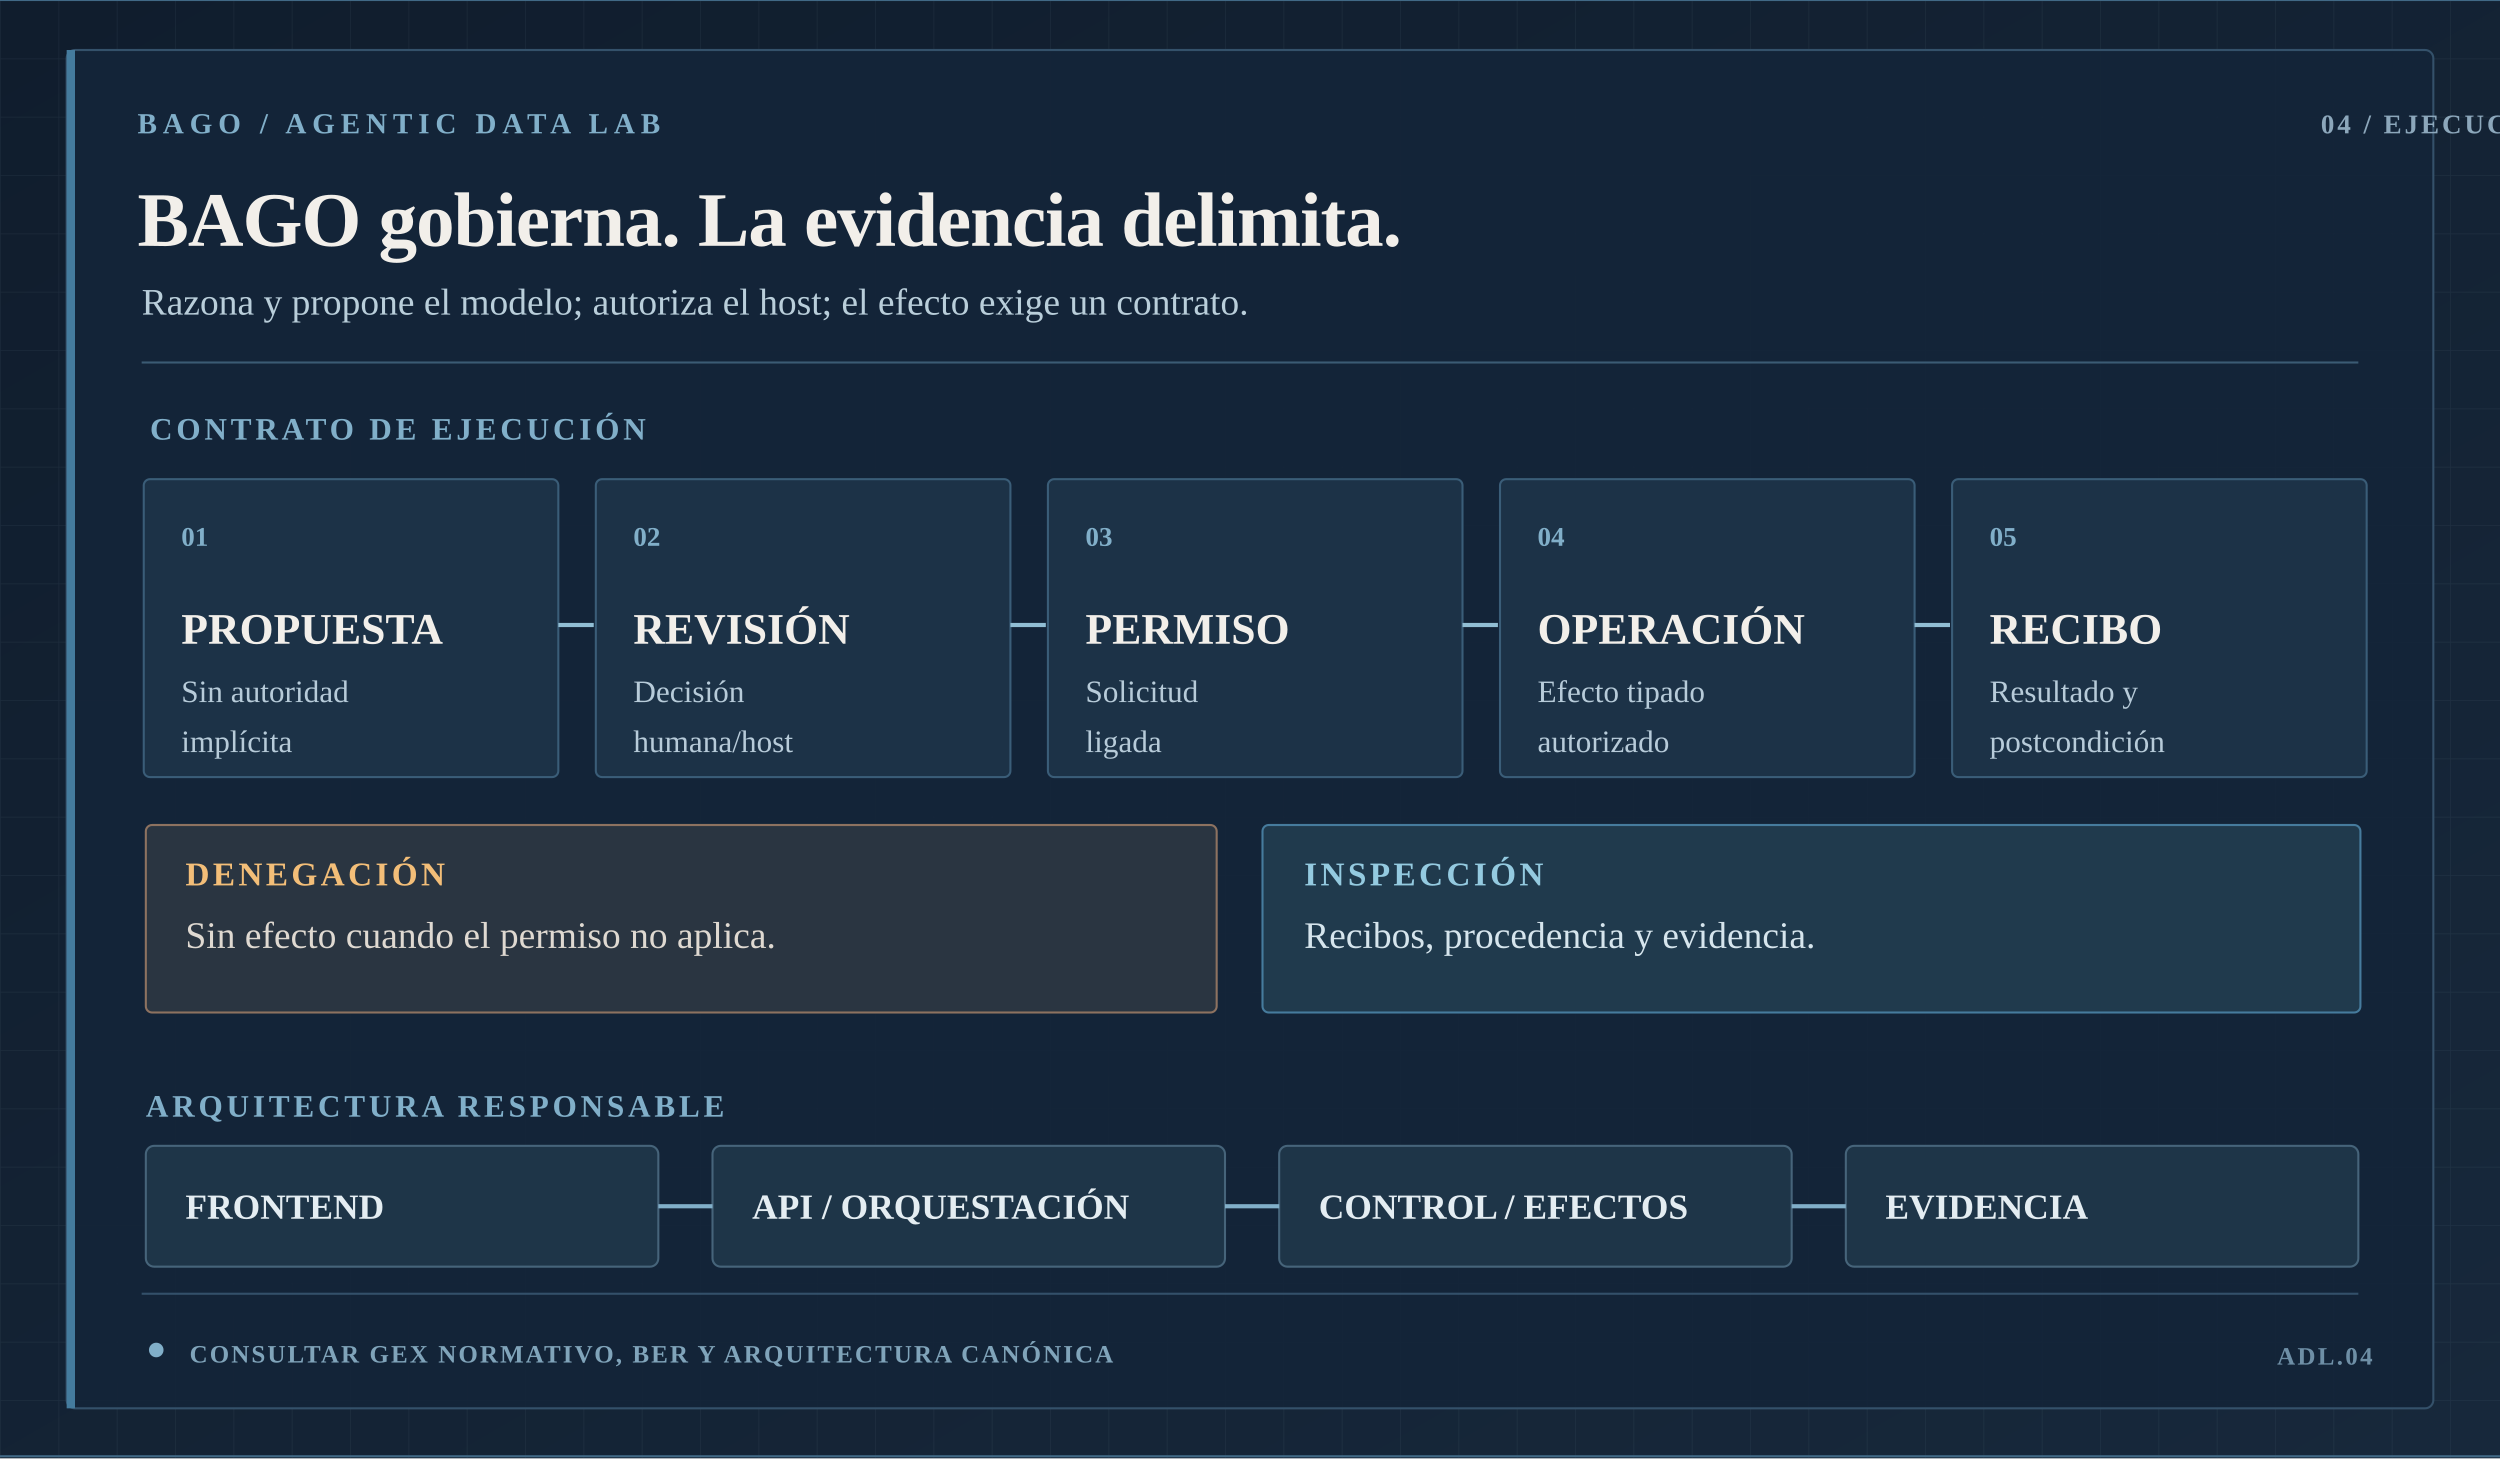
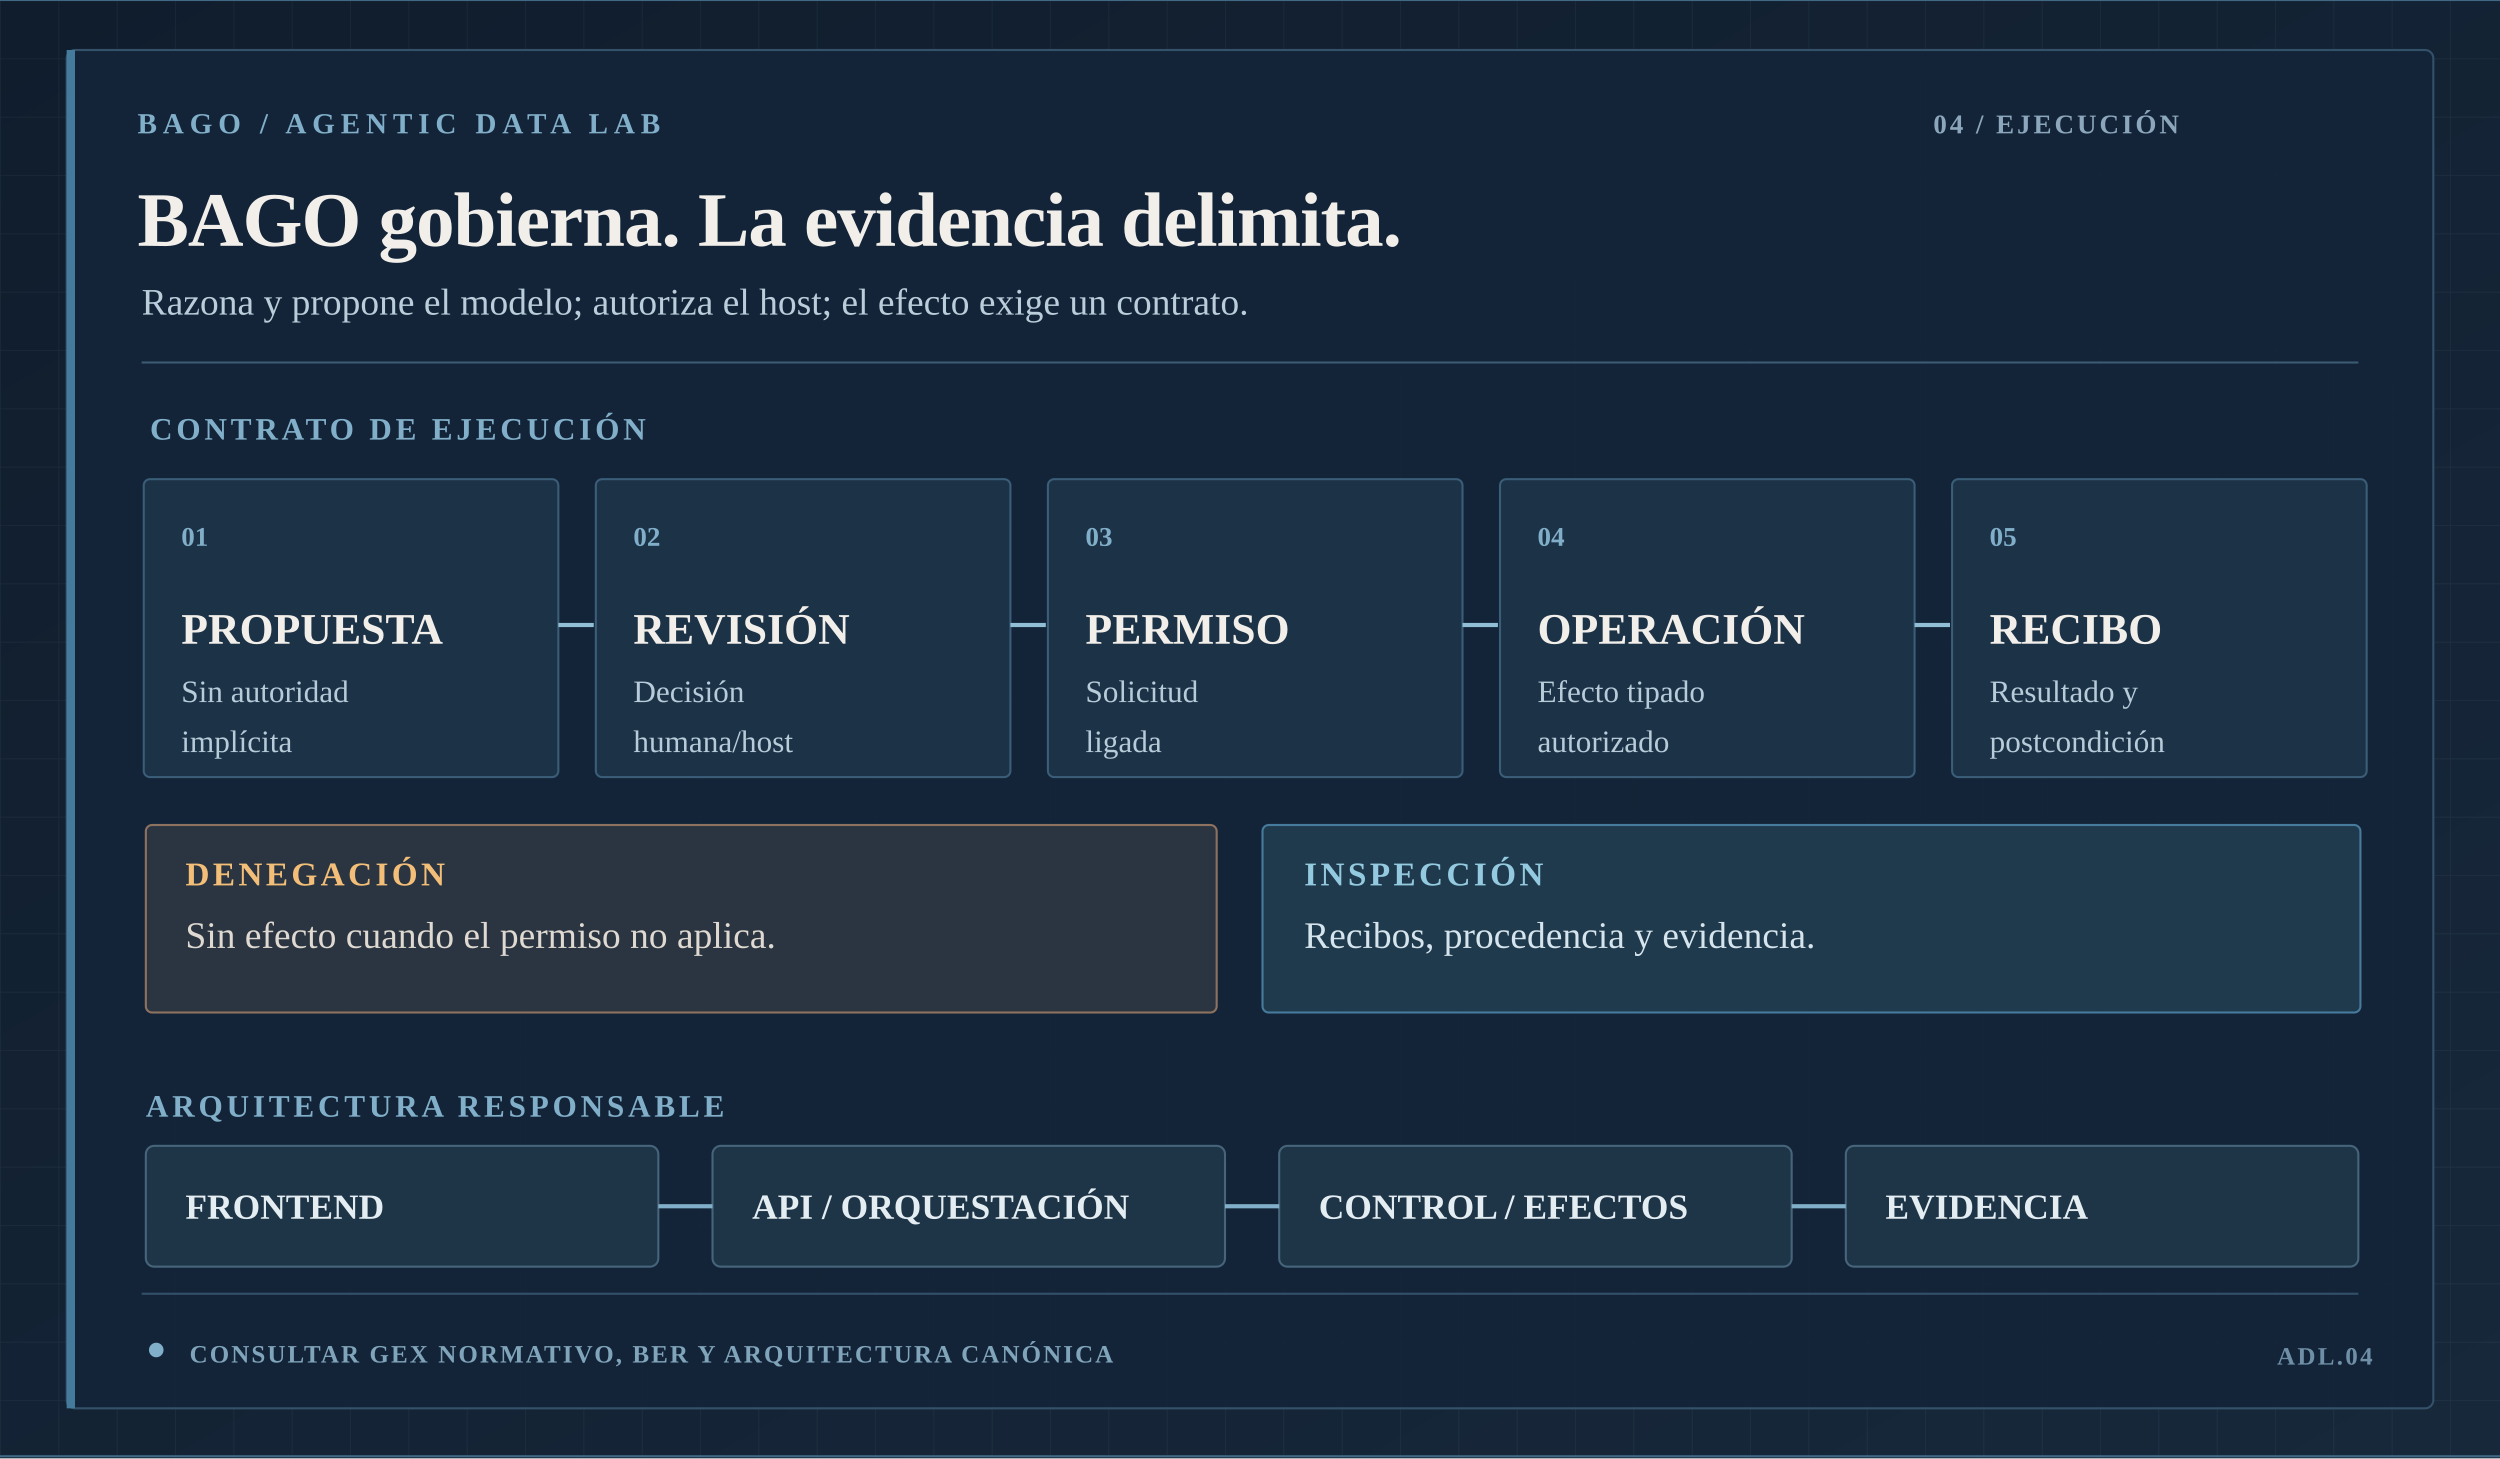
<svg xmlns="http://www.w3.org/2000/svg" width="1200" height="700" viewBox="0 0 1200 700" role="img" aria-labelledby="ttl des">
  <defs>
    <linearGradient id="bg" x1="0" x2="1" y1="0" y2="1">
      <stop stop-color="#101d2d" />
      <stop offset="1" stop-color="#17283b" />
    </linearGradient>
    <pattern id="micro" width="28" height="28" patternUnits="userSpaceOnUse">
      <path d="M28 0H0V28" fill="none" stroke="#7C9CB3" stroke-opacity=".10" stroke-width=".7" />
    </pattern>
  </defs>
  <rect width="1200" height="700" fill="url(#bg)" />
  <rect width="1200" height="700" fill="url(#micro)" />
  <path d="M0 0H1200M0 699H1200" stroke="#416986" stroke-width="1" />
  <rect x="32" y="24" width="1136" height="652" rx="4" fill="#142539" fill-opacity=".94" stroke="#34516A" />
  <rect x="32" y="24" width="4" height="652" fill="#447B9D" />
  <text x="66" y="64" fill="#81AFC9" font-size="14" font-weight="750" letter-spacing="2.8">BAGO   /   AGENTIC DATA LAB</text>
-   <text x="1114" y="64" fill="#8CA7BB" font-size="13" font-weight="650" letter-spacing="1.4">04  /  EJECUCIÓN</text>
+   <text x="928" y="64" fill="#8CA7BB" font-size="13" font-weight="650" letter-spacing="1.4">04  /  EJECUCIÓN</text>
  <text x="66" y="118" fill="#F2EFEA" font-size="37" font-weight="650" letter-spacing="-0.5">BAGO gobierna. La evidencia delimita.</text>
  <text x="68" y="151" fill="#B9CEDA" font-size="18" font-weight="400" letter-spacing="0">Razona y propone el modelo; autoriza el host; el efecto exige un contrato.</text>
  <path d="M68 174L1132 174" stroke="#3B5B74" stroke-width="1" fill="none" />
  <text x="72" y="211" fill="#81AFC9" font-size="15" font-weight="750" letter-spacing="1.8">CONTRATO DE EJECUCIÓN</text>
  <rect x="69" y="230" width="199" height="143" rx="3" fill="#1C3247" stroke="#3A5D78" stroke-width="1" />
  <text x="87" y="262" fill="#81AFC9" font-size="13" font-weight="700" letter-spacing="0">01</text>
  <text x="87" y="309" fill="#F2EFEA" font-size="21" font-weight="650" letter-spacing="0">PROPUESTA</text>
  <text x="87" y="337" fill="#B7CBD9" font-size="15" font-weight="450" letter-spacing="0">Sin autoridad</text>
  <text x="87" y="361" fill="#B7CBD9" font-size="15" font-weight="450" letter-spacing="0">implícita</text>
  <rect x="286" y="230" width="199" height="143" rx="3" fill="#1C3247" stroke="#3A5D78" stroke-width="1" />
  <text x="304" y="262" fill="#81AFC9" font-size="13" font-weight="700" letter-spacing="0">02</text>
  <text x="304" y="309" fill="#F2EFEA" font-size="21" font-weight="650" letter-spacing="0">REVISIÓN</text>
  <text x="304" y="337" fill="#B7CBD9" font-size="15" font-weight="450" letter-spacing="0">Decisión</text>
  <text x="304" y="361" fill="#B7CBD9" font-size="15" font-weight="450" letter-spacing="0">humana/host</text>
  <rect x="503" y="230" width="199" height="143" rx="3" fill="#1C3247" stroke="#3A5D78" stroke-width="1" />
  <text x="521" y="262" fill="#81AFC9" font-size="13" font-weight="700" letter-spacing="0">03</text>
  <text x="521" y="309" fill="#F2EFEA" font-size="21" font-weight="650" letter-spacing="0">PERMISO</text>
  <text x="521" y="337" fill="#B7CBD9" font-size="15" font-weight="450" letter-spacing="0">Solicitud</text>
  <text x="521" y="361" fill="#B7CBD9" font-size="15" font-weight="450" letter-spacing="0">ligada</text>
  <rect x="720" y="230" width="199" height="143" rx="3" fill="#1C3247" stroke="#3A5D78" stroke-width="1" />
  <text x="738" y="262" fill="#81AFC9" font-size="13" font-weight="700" letter-spacing="0">04</text>
  <text x="738" y="309" fill="#F2EFEA" font-size="21" font-weight="650" letter-spacing="0">OPERACIÓN</text>
  <text x="738" y="337" fill="#B7CBD9" font-size="15" font-weight="450" letter-spacing="0">Efecto tipado</text>
  <text x="738" y="361" fill="#B7CBD9" font-size="15" font-weight="450" letter-spacing="0">autorizado</text>
  <rect x="937" y="230" width="199" height="143" rx="3" fill="#1C3247" stroke="#3A5D78" stroke-width="1" />
  <text x="955" y="262" fill="#81AFC9" font-size="13" font-weight="700" letter-spacing="0">05</text>
  <text x="955" y="309" fill="#F2EFEA" font-size="21" font-weight="650" letter-spacing="0">RECIBO</text>
  <text x="955" y="337" fill="#B7CBD9" font-size="15" font-weight="450" letter-spacing="0">Resultado y</text>
  <text x="955" y="361" fill="#B7CBD9" font-size="15" font-weight="450" letter-spacing="0">postcondición</text>
  <path d="M268 300L285 300" stroke="#91BED4" stroke-width="2" fill="none" />
  <path d="M485 300L502 300" stroke="#91BED4" stroke-width="2" fill="none" />
  <path d="M702 300L719 300" stroke="#91BED4" stroke-width="2" fill="none" />
  <path d="M919 300L936 300" stroke="#91BED4" stroke-width="2" fill="none" />
  <rect x="70" y="396" width="514" height="90" rx="3" fill="#2A3541" stroke="#8D7260" stroke-width="1" />
  <text x="89" y="425" fill="#F3BE78" font-size="16" font-weight="750" letter-spacing="1.6">DENEGACIÓN</text>
  <text x="89" y="455" fill="#DFD9D1" font-size="18" font-weight="450" letter-spacing="0">Sin efecto cuando el permiso no aplica.</text>
  <rect x="606" y="396" width="527" height="90" rx="3" fill="#203A4D" stroke="#467B9D" stroke-width="1" />
  <text x="626" y="425" fill="#94CAE0" font-size="16" font-weight="750" letter-spacing="1.6">INSPECCIÓN</text>
  <text x="626" y="455" fill="#D6E5ED" font-size="18" font-weight="450" letter-spacing="0">Recibos, procedencia y evidencia.</text>
  <text x="70" y="536" fill="#81AFC9" font-size="15" font-weight="750" letter-spacing="1.8">ARQUITECTURA RESPONSABLE</text>
  <rect x="70" y="550" width="246" height="58" rx="4" fill="#1E3548" stroke="#46647A" stroke-width="1" />
  <text x="89" y="585" fill="#E4EDF2" font-size="17" font-weight="650" letter-spacing="0">FRONTEND</text>
  <rect x="342" y="550" width="246" height="58" rx="4" fill="#1E3548" stroke="#46647A" stroke-width="1" />
  <text x="361" y="585" fill="#E4EDF2" font-size="17" font-weight="650" letter-spacing="0">API / ORQUESTACIÓN</text>
  <rect x="614" y="550" width="246" height="58" rx="4" fill="#1E3548" stroke="#46647A" stroke-width="1" />
  <text x="633" y="585" fill="#E4EDF2" font-size="17" font-weight="650" letter-spacing="0">CONTROL / EFECTOS</text>
  <rect x="886" y="550" width="246" height="58" rx="4" fill="#1E3548" stroke="#46647A" stroke-width="1" />
  <text x="905" y="585" fill="#E4EDF2" font-size="17" font-weight="650" letter-spacing="0">EVIDENCIA</text>
  <path d="M316 579L342 579" stroke="#81AFC9" stroke-width="2" fill="none" />
  <path d="M588 579L614 579" stroke="#81AFC9" stroke-width="2" fill="none" />
  <path d="M860 579L886 579" stroke="#81AFC9" stroke-width="2" fill="none" />
  <path d="M68 621L1132 621" stroke="#33506A" stroke-width="1" fill="none" />
  <circle cx="75" cy="648" r="3.5" fill="#81AFC9" />
  <text x="91" y="654" fill="#80A4BA" font-size="12" font-weight="650" letter-spacing="1">CONSULTAR GEX NORMATIVO, BER Y ARQUITECTURA CANÓNICA</text>
  <text x="1093" y="655" fill="#6E8FA6" font-size="12" font-weight="650" letter-spacing="1.1">ADL.04</text>
</svg>
